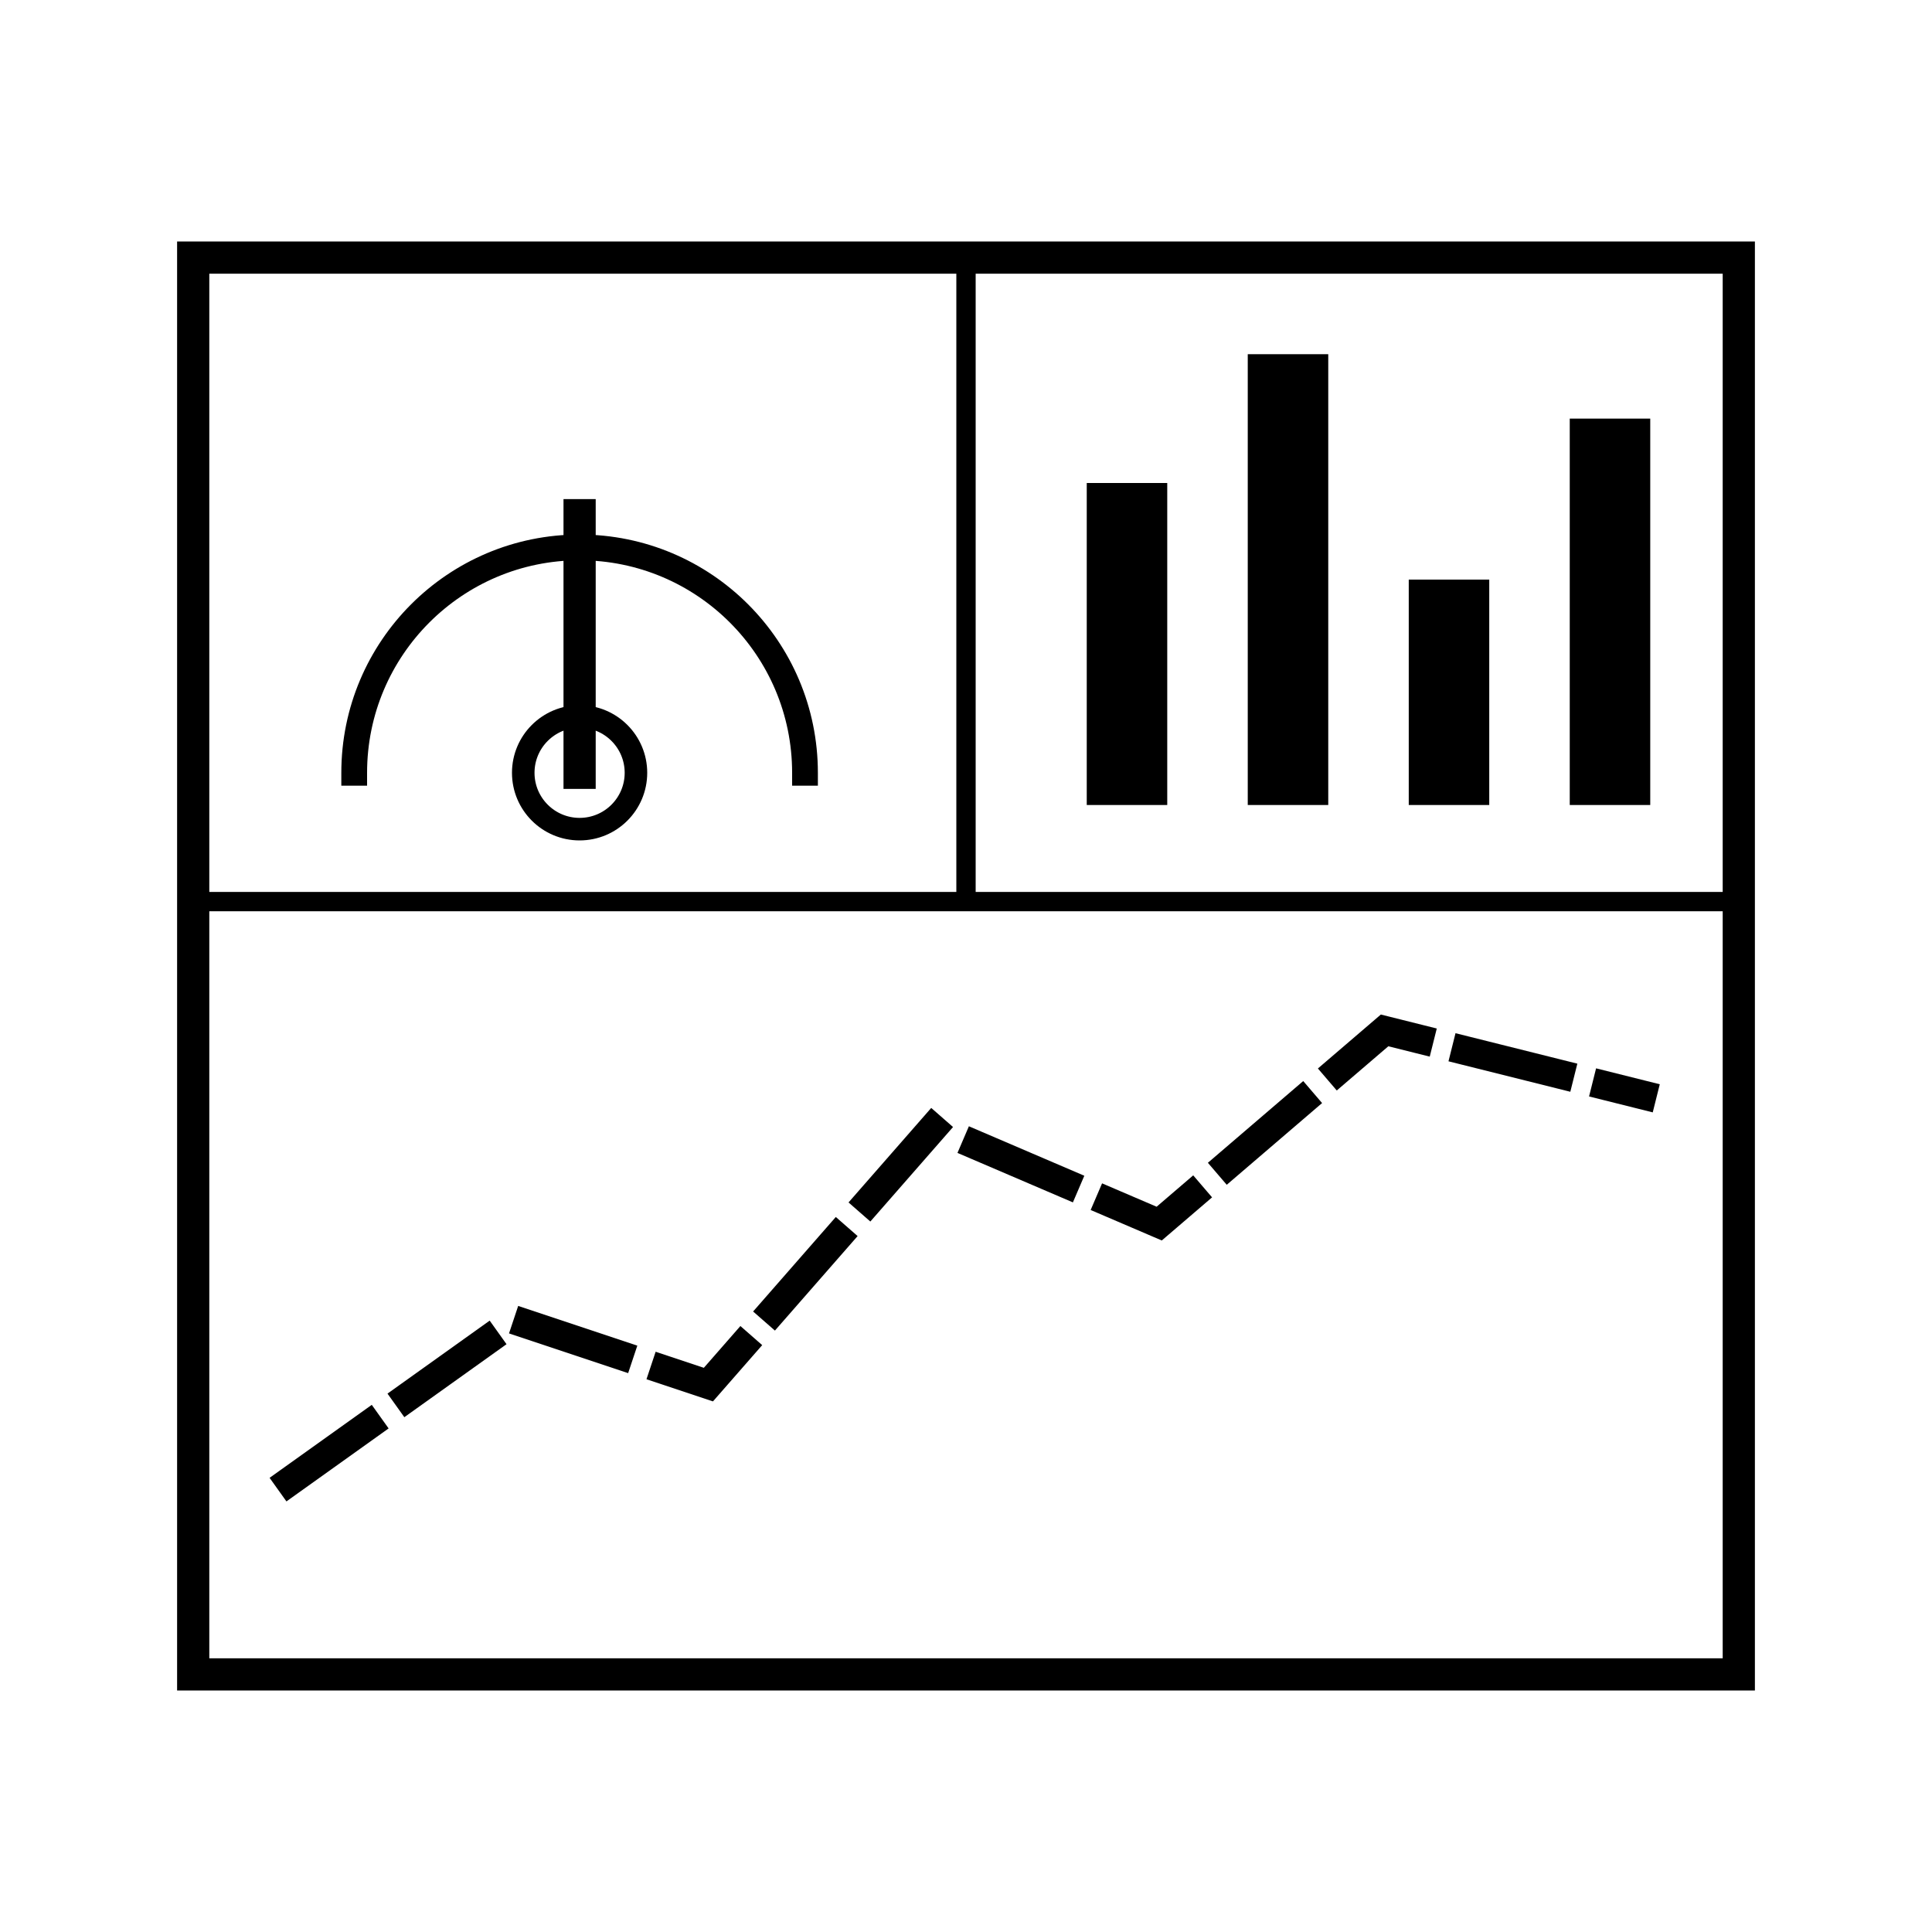
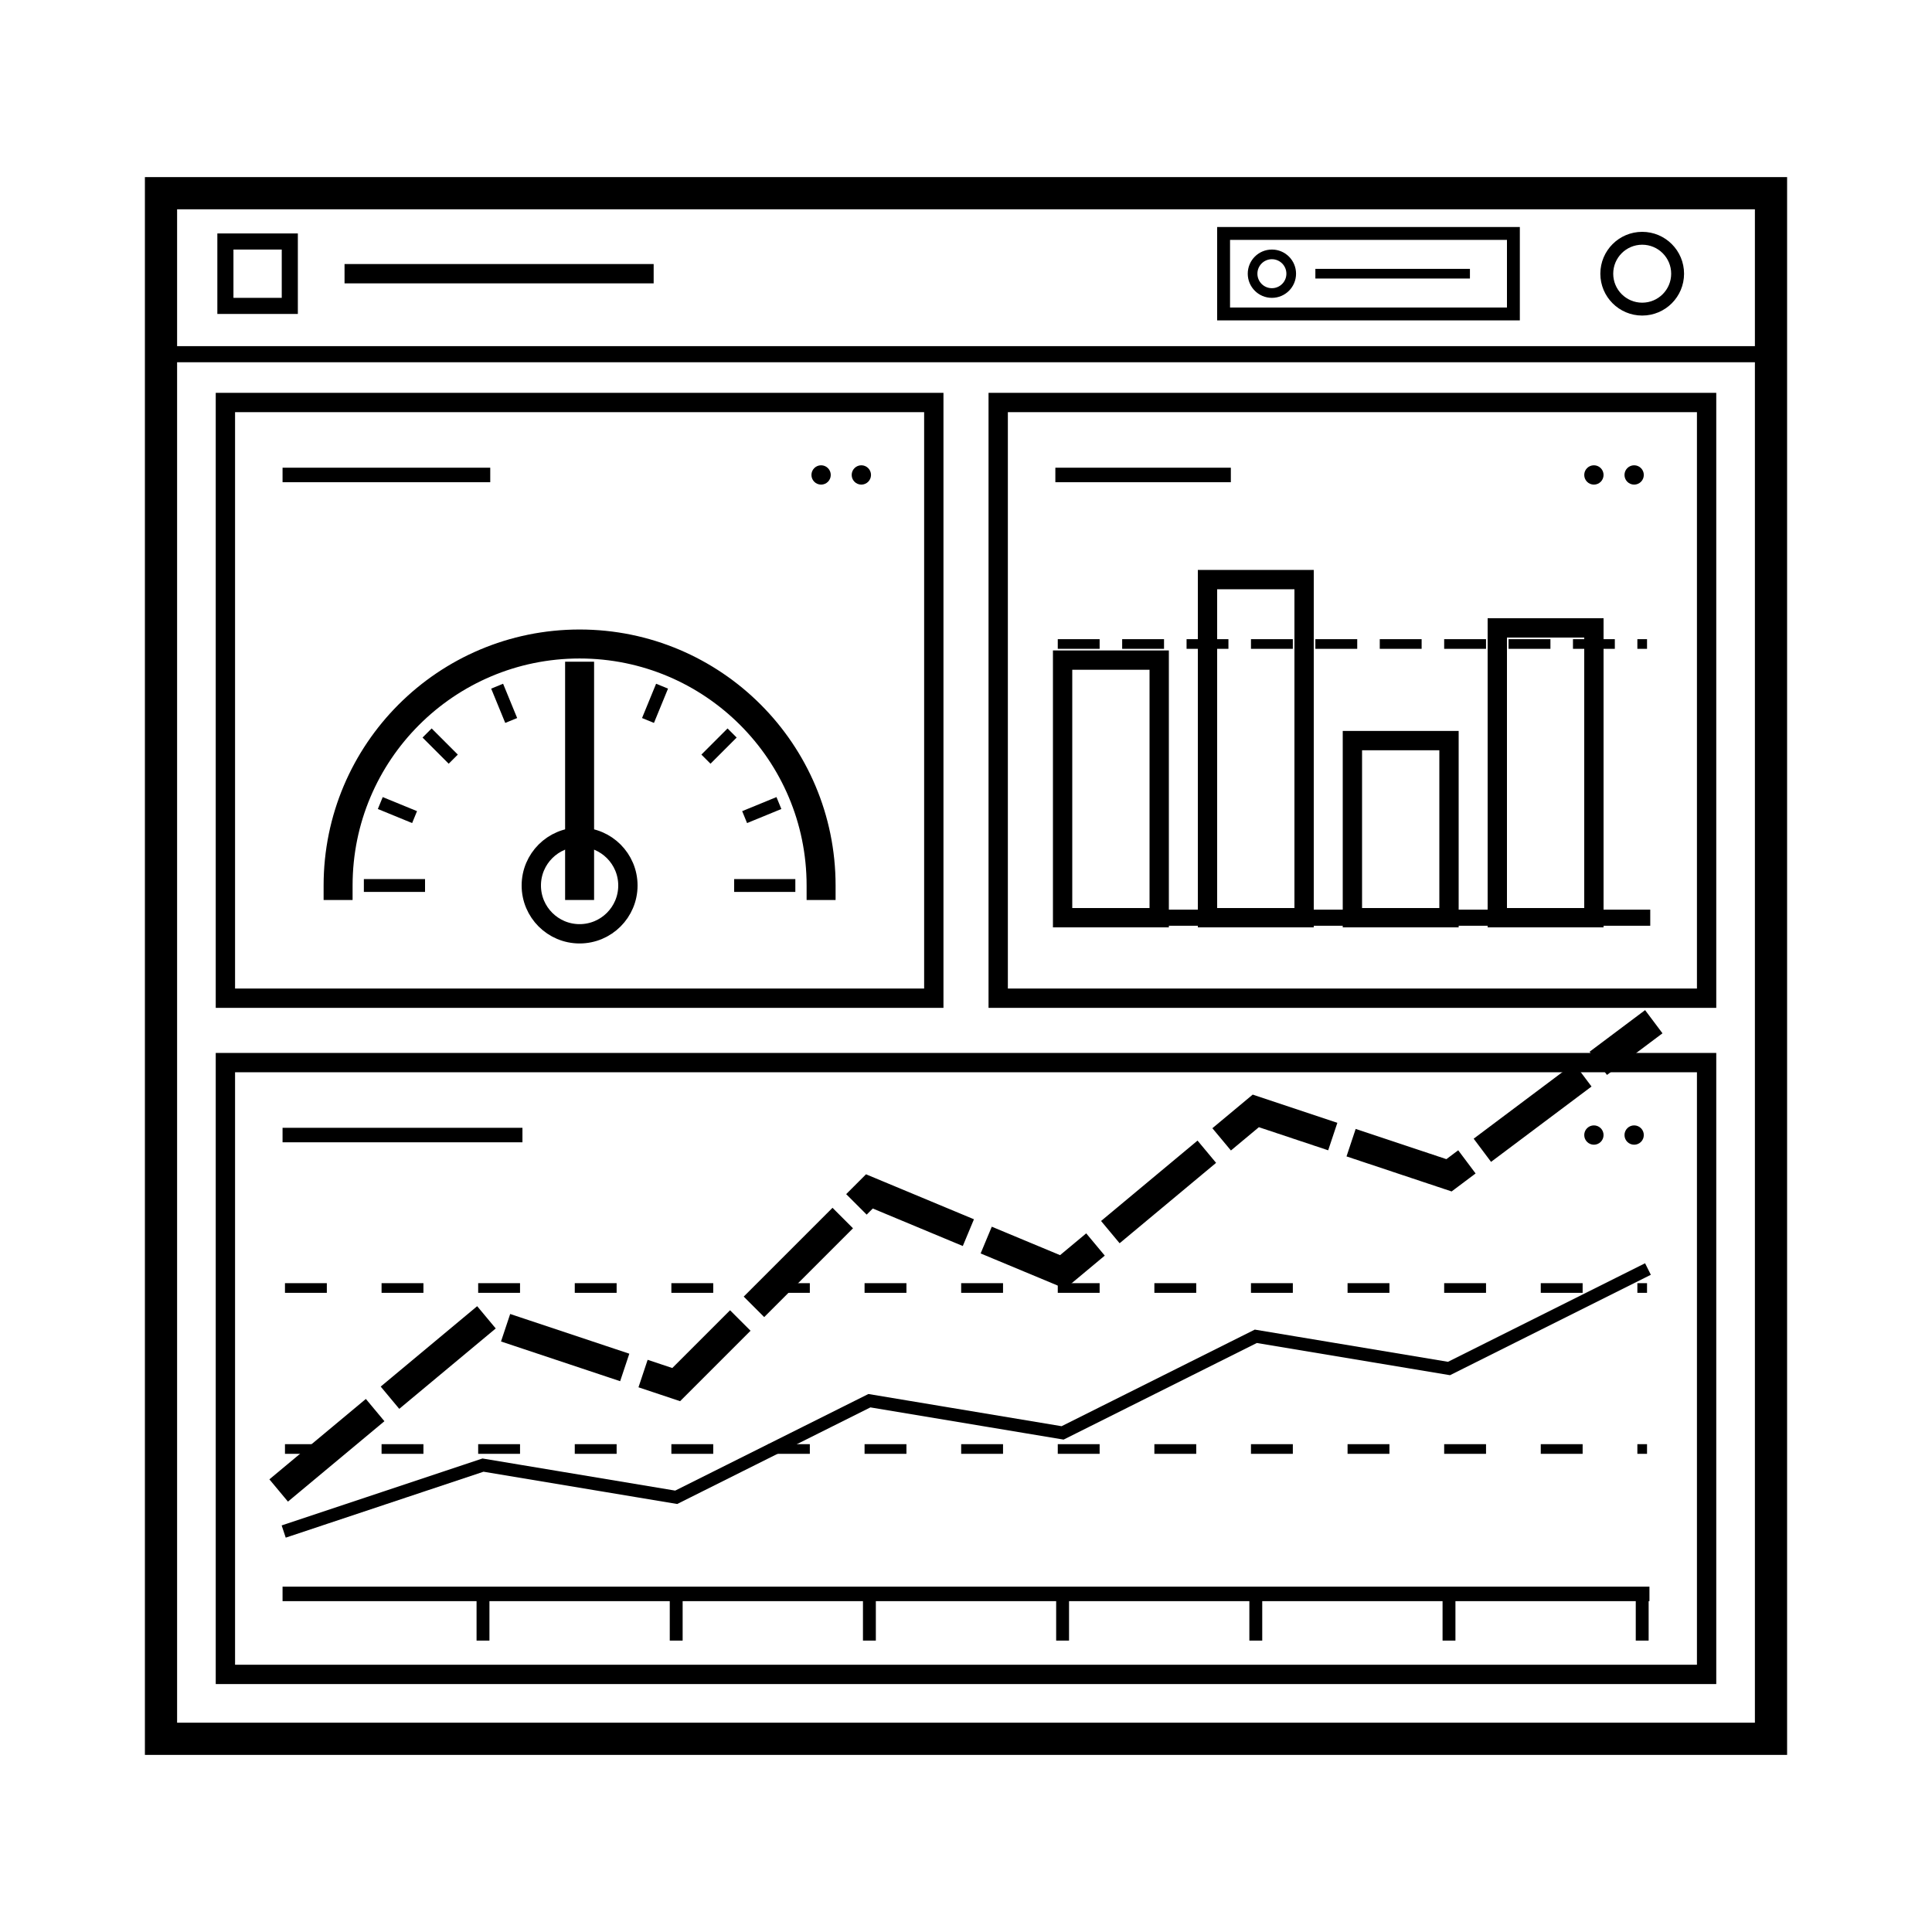
<svg xmlns="http://www.w3.org/2000/svg" viewBox="0 0 120 120" aria-hidden="true" focusable="false">
-   <g fill="none" stroke="currentColor" stroke-width="2" stroke-linecap="square">
-     <path d="M12 16h96v88H12z" />
-     <path d="M60 16v40M12 56h96" stroke-width="1.2" />
-     <path d="M22 48a14 14 0 0 1 28 0" stroke-width="1.6" />
+   <g fill="none" stroke="currentColor" stroke-width="2" stroke-linecap="square" stroke-linejoin="miter">
+     <rect x="10" y="12" width="100" height="96" stroke-width="2" />
+     <path d="M10 22H110" stroke-width="1" />
+     <rect x="14" y="15" width="4" height="4" stroke-width="1" />
+     <path d="M22 17h18" stroke-width="1.2" />
+     <rect x="76" y="14.5" width="18" height="5" stroke-width="0.8" />
+     <circle cx="79" cy="17" r="1.2" stroke-width="0.6" />
+     <path d="M82 17h9" stroke-width="0.6" />
+     <circle cx="102" cy="17" r="2.2" stroke-width="0.8" />
+     <rect x="14" y="25" width="44" height="37" stroke-width="1.2" />
+     <path d="M18 29.5h12" stroke-width="0.9" />
+     <circle cx="51" cy="29.5" r="0.6" fill="currentColor" stroke="none" />
+     <circle cx="53.5" cy="29.5" r="0.6" fill="currentColor" stroke="none" />
+     <path d="M21 55A15 15 0 0 1 51 55" stroke-width="1.8" />
+     <path d="M23 55L26 55 M23.99 50.03L25.38 50.6 M26.81 45.81L27.87 46.87 M31.03 42.99L31.6 44.38 M36 42L36 45 M40.97 42.99L40.4 44.38 M45.19 45.81L44.13 46.87 M48.01 50.03L46.62 50.6 M49 55L46 55" stroke-width="0.8" />
    <g class="mi-needle">
-       <path d="M36 48V32" stroke-width="2" />
+       <path d="M36 55V42" stroke-width="1.8" />
    </g>
-     <circle class="hot" cx="36" cy="48" r="3.5" stroke-width="1.4" />
-     <path class="mi-bar mi-d0" d="M70 50v-20" stroke-width="5" stroke-linecap="butt" />
-     <path class="mi-bar mi-d1" d="M80 50v-28" stroke-width="5" stroke-linecap="butt" />
-     <path class="mi-bar mi-d2" d="M90 50v-14" stroke-width="5" stroke-linecap="butt" />
-     <path class="mi-bar mi-d3" d="M100 50v-24" stroke-width="5" stroke-linecap="butt" />
-     <path class="mi-flow" d="M18 92L32 82L44 86L58 70L72 76L86 64L102 68" stroke-width="1.8" stroke-dasharray="6 3" />
+     <circle class="hot" cx="36" cy="55" r="3" stroke-width="1.2" />
+     <rect x="62" y="25" width="44" height="37" stroke-width="1.2" />
+     <path d="M66 29.5h10" stroke-width="0.9" />
+     <circle cx="99" cy="29.5" r="0.6" fill="currentColor" stroke="none" />
+     <circle cx="101.5" cy="29.5" r="0.6" fill="currentColor" stroke="none" />
+     <path d="M66 57H102" stroke-width="1" />
+     <path d="M66 40H102" stroke-width="0.6" stroke-dasharray="2 2" />
+     <rect class="mi-bar mi-d0" x="66" y="41" width="6" height="16" stroke-width="1.2" />
+     <rect class="mi-bar mi-d1" x="75" y="36" width="6" height="21" stroke-width="1.2" />
+     <rect class="mi-bar mi-d2" x="84" y="46" width="6" height="11" stroke-width="1.2" />
+     <rect class="mi-bar mi-d3" x="93" y="39" width="6" height="18" stroke-width="1.2" />
+     <rect x="14" y="66" width="92" height="38" stroke-width="1.2" />
+     <path d="M18 70.5h14" stroke-width="0.9" />
+     <circle cx="99" cy="70.5" r="0.6" fill="currentColor" stroke="none" />
+     <circle cx="101.5" cy="70.5" r="0.6" fill="currentColor" stroke="none" />
+     <path d="M18 80H102M18 90H102" stroke-width="0.6" stroke-dasharray="2 4" />
+     <path d="M18 99H102" stroke-width="0.9" />
+     <path d="M30 99v2.5M42 99v2.5M54 99v2.5M66 99v2.5M78 99v2.5M90 99v2.5M102 99v2.5" stroke-width="0.8" />
+     <path d="M18 95L30 91L42 93L54 87L66 89L78 83L90 85L102 79" stroke-width="0.8" />
+     <path class="mi-flow" d="M18 92L30 82L42 86L54 74L66 79L78 69L90 73L102 64" stroke-width="1.8" stroke-dasharray="6 3" />
  </g>
</svg>
